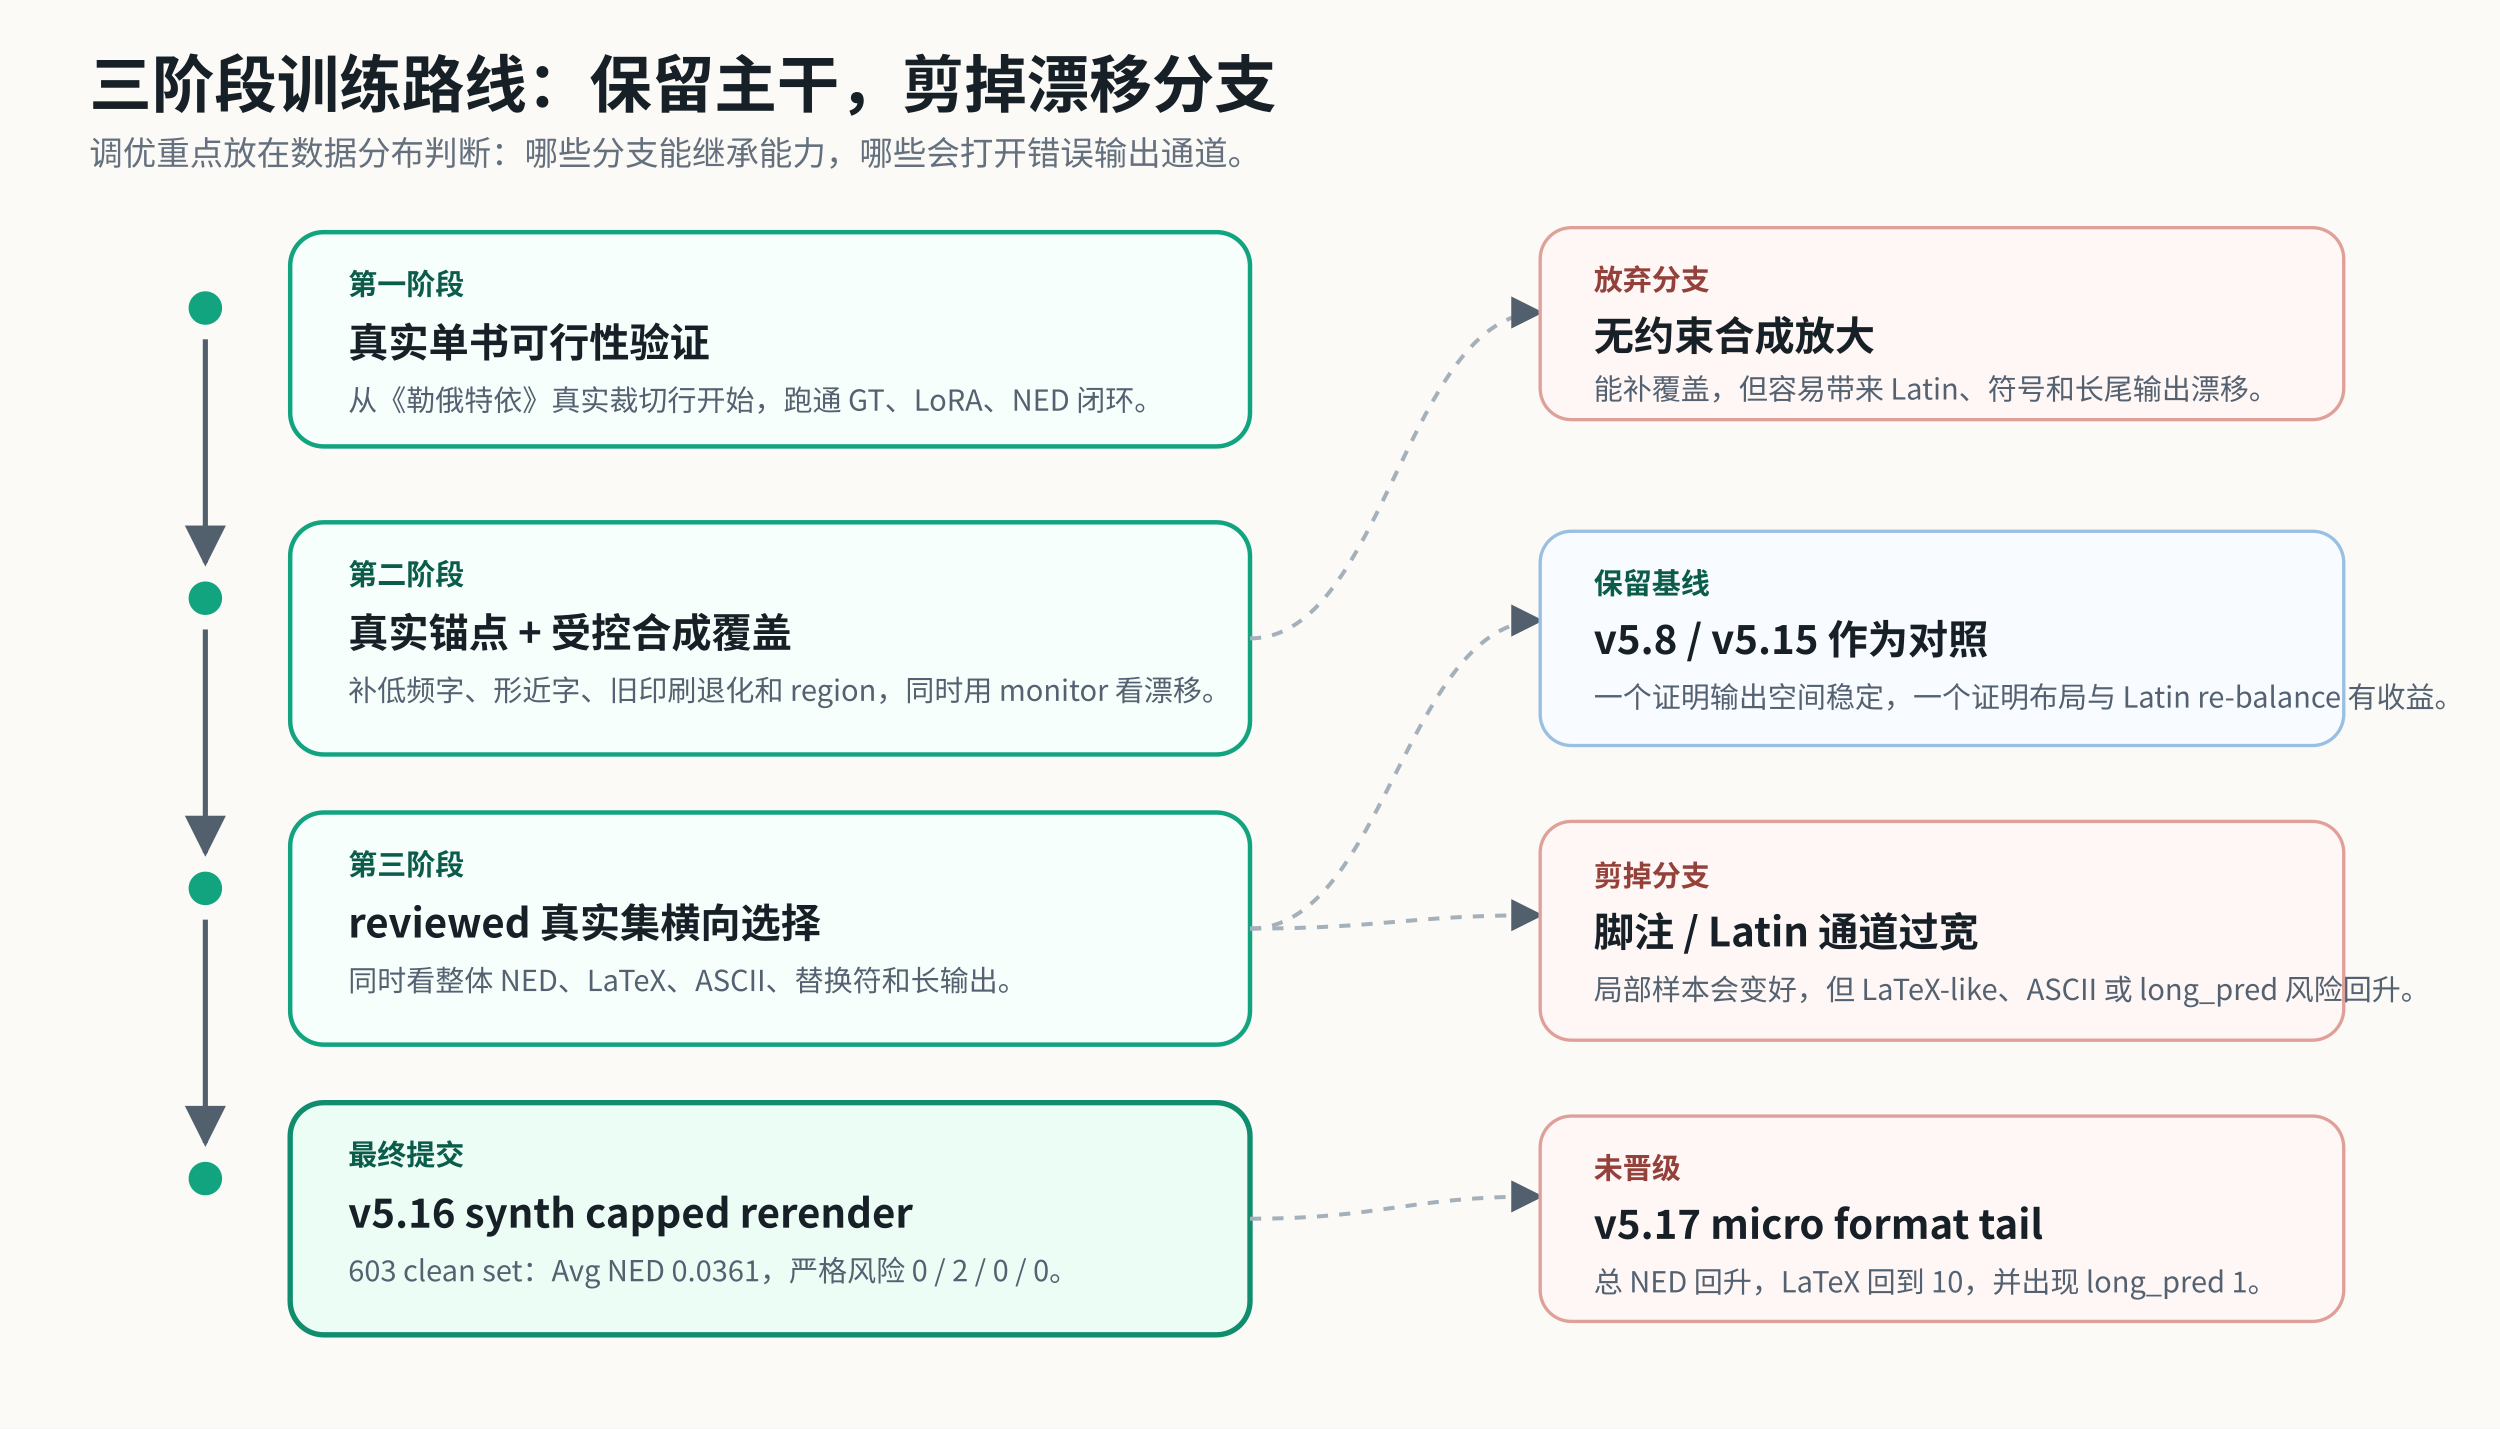
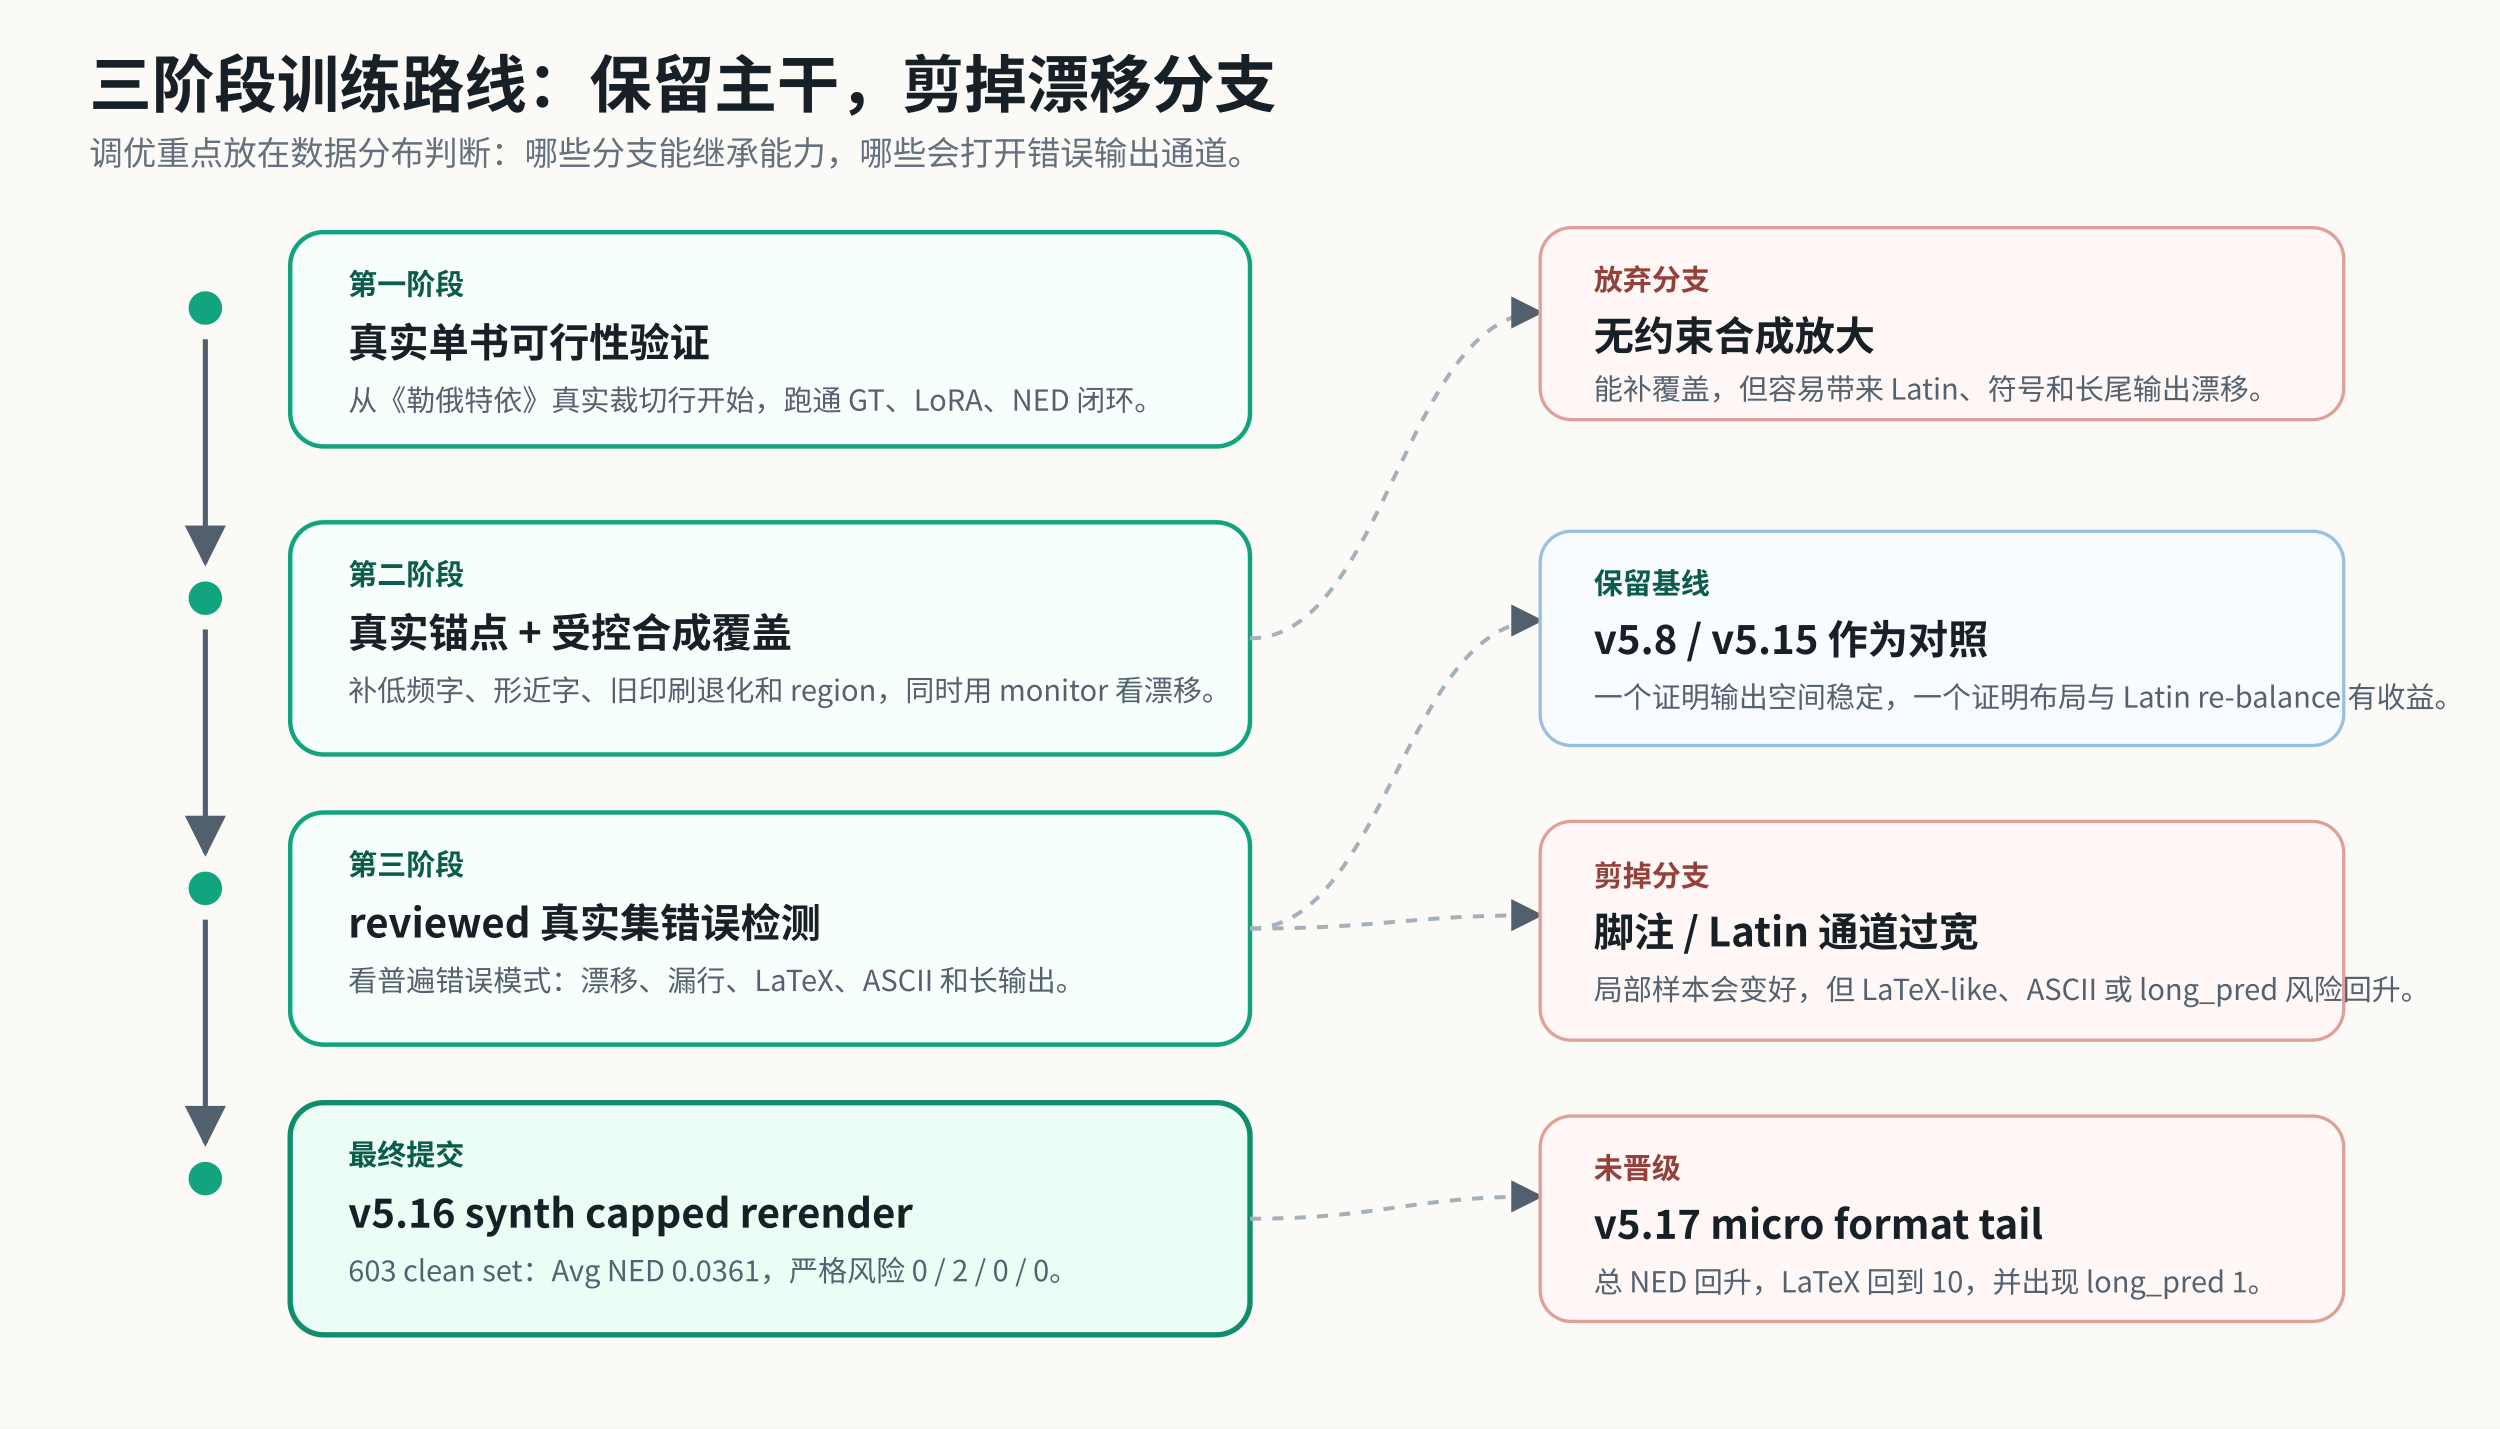
<svg xmlns="http://www.w3.org/2000/svg" width="1120" height="640" viewBox="0 0 1120 640" role="img" aria-labelledby="title desc">
  <defs>
    <marker id="arrow" viewBox="0 0 10 10" refX="9" refY="5" markerWidth="8" markerHeight="8" orient="auto-start-reverse">
      <path d="M 0 0 L 10 5 L 0 10 z" fill="#52606d" />
    </marker>
    <style>
      text{font-family:-apple-system,BlinkMacSystemFont,"Segoe UI","Noto Sans CJK SC","PingFang SC","Microsoft YaHei",Arial,sans-serif}
      .bg{fill:#fbfaf7}.title{font-size:28px;font-weight:780;fill:#172026}.sub{font-size:15px;fill:#64707d}
      .main{fill:#f7fffc;stroke:#12a37f;stroke-width:2;rx:15}.final{fill:#ecfdf5;stroke:#0f8d6d;stroke-width:2.4;rx:15}
      .side{fill:#fff;stroke:#d9e1de;stroke-width:1.4;rx:14}.drop{fill:#fff7f5;stroke:#e0a09a;stroke-width:1.5;rx:14}.keep{fill:#f8fbff;stroke:#9ac0e1;stroke-width:1.5;rx:14}
      .stage{font-size:13px;font-weight:800;fill:#0b5c4a}.head{font-size:18px;font-weight:780;fill:#172026}.body{font-size:13px;fill:#536170}.warn{font-size:13px;font-weight:780;fill:#95413b}
      .line{stroke:#52606d;stroke-width:2.3;fill:none;marker-end:url(#arrow)}.branch{stroke:#a4b0ba;stroke-width:1.8;fill:none;stroke-dasharray:5 5;marker-end:url(#arrow)}
      .dot{fill:#12a37f;stroke:#fbfaf7;stroke-width:5}
    </style>
  </defs>
  <rect class="bg" width="1120" height="640" />
  <text class="title" x="40" y="48">三阶段训练路线：保留主干，剪掉漂移分支</text>
  <text class="sub" x="40" y="74">调优重点放在数据分布判断：哪些分支能继承能力，哪些会打开错误输出通道。</text>
  <circle class="dot" cx="92" cy="138" r="10" />
  <rect class="main" x="130" y="104" width="430" height="96" />
  <text class="stage" x="156" y="132">第一阶段</text>
  <text class="head" x="156" y="160">真实单书可行性验证</text>
  <text class="body" x="156" y="184">从《勒俄特依》真实裁切行开始，跑通 GT、LoRA、NED 闭环。</text>
  <path class="line" d="M 92 152 V 252" />
  <circle class="dot" cx="92" cy="268" r="10" />
  <rect class="main" x="130" y="234" width="430" height="104" />
  <text class="stage" x="156" y="262">第二阶段</text>
  <text class="head" x="156" y="290">真实锚点 + 受控合成覆盖</text>
  <text class="body" x="156" y="314">补低频字、形近字、旧印刷退化和 region，同时用 monitor 看漂移。</text>
  <path class="line" d="M 92 282 V 382" />
  <circle class="dot" cx="92" cy="398" r="10" />
  <rect class="main" x="130" y="364" width="430" height="104" />
  <text class="stage" x="156" y="392">第三阶段</text>
-   <text class="head" x="156" y="420">reviewed 真实集横向选择</text>
-   <text class="body" x="156" y="444">同时看整体 NED、LaTeX、ASCII、替换符和长输出。</text>
+   <text class="head" x="156" y="420">reviewed 真实集错误检测</text>
+   <text class="body" x="156" y="444">看普遍错误模式：漂移、漏行、LaTeX、ASCII 和长输出。</text>
  <path class="line" d="M 92 412 V 512" />
  <circle class="dot" cx="92" cy="528" r="10" />
  <rect class="final" x="130" y="494" width="430" height="104" />
  <text class="stage" x="156" y="522">最终提交</text>
  <text class="head" x="156" y="550">v5.16 synth capped rerender</text>
  <text class="body" x="156" y="574">603 clean set：Avg NED 0.0361，严格风险 0 / 2 / 0 / 0。</text>
  <path class="branch" d="M 560 286 C 620 286 630 140 690 140" />
  <rect class="drop" x="690" y="102" width="360" height="86" />
  <text class="warn" x="714" y="130">放弃分支</text>
  <text class="head" x="714" y="157">无约束合成放大</text>
  <text class="body" x="714" y="179">能补覆盖，但容易带来 Latin、符号和长尾输出漂移。</text>
  <path class="branch" d="M 560 416 C 620 416 630 278 690 278" />
  <rect class="keep" x="690" y="238" width="360" height="96" />
  <text class="stage" x="714" y="266">保留基线</text>
  <text class="head" x="714" y="293">v5.8 / v5.15 作为对照</text>
  <text class="body" x="714" y="317">一个证明输出空间稳定，一个证明布局与 Latin re-balance 有收益。</text>
  <path class="branch" d="M 560 416 C 620 416 630 410 690 410" />
  <rect class="drop" x="690" y="368" width="360" height="98" />
  <text class="warn" x="714" y="397">剪掉分支</text>
  <text class="head" x="714" y="424">脚注 / Latin 通道过宽</text>
  <text class="body" x="714" y="448">局部样本会变好，但 LaTeX-like、ASCII 或 long_pred 风险回升。</text>
  <path class="branch" d="M 560 546 C 620 546 630 536 690 536" />
  <rect class="drop" x="690" y="500" width="360" height="92" />
  <text class="warn" x="714" y="528">未晋级</text>
  <text class="head" x="714" y="555">v5.17 micro format tail</text>
  <text class="body" x="714" y="579">总 NED 回升，LaTeX 回到 10，并出现 long_pred 1。</text>
</svg>
